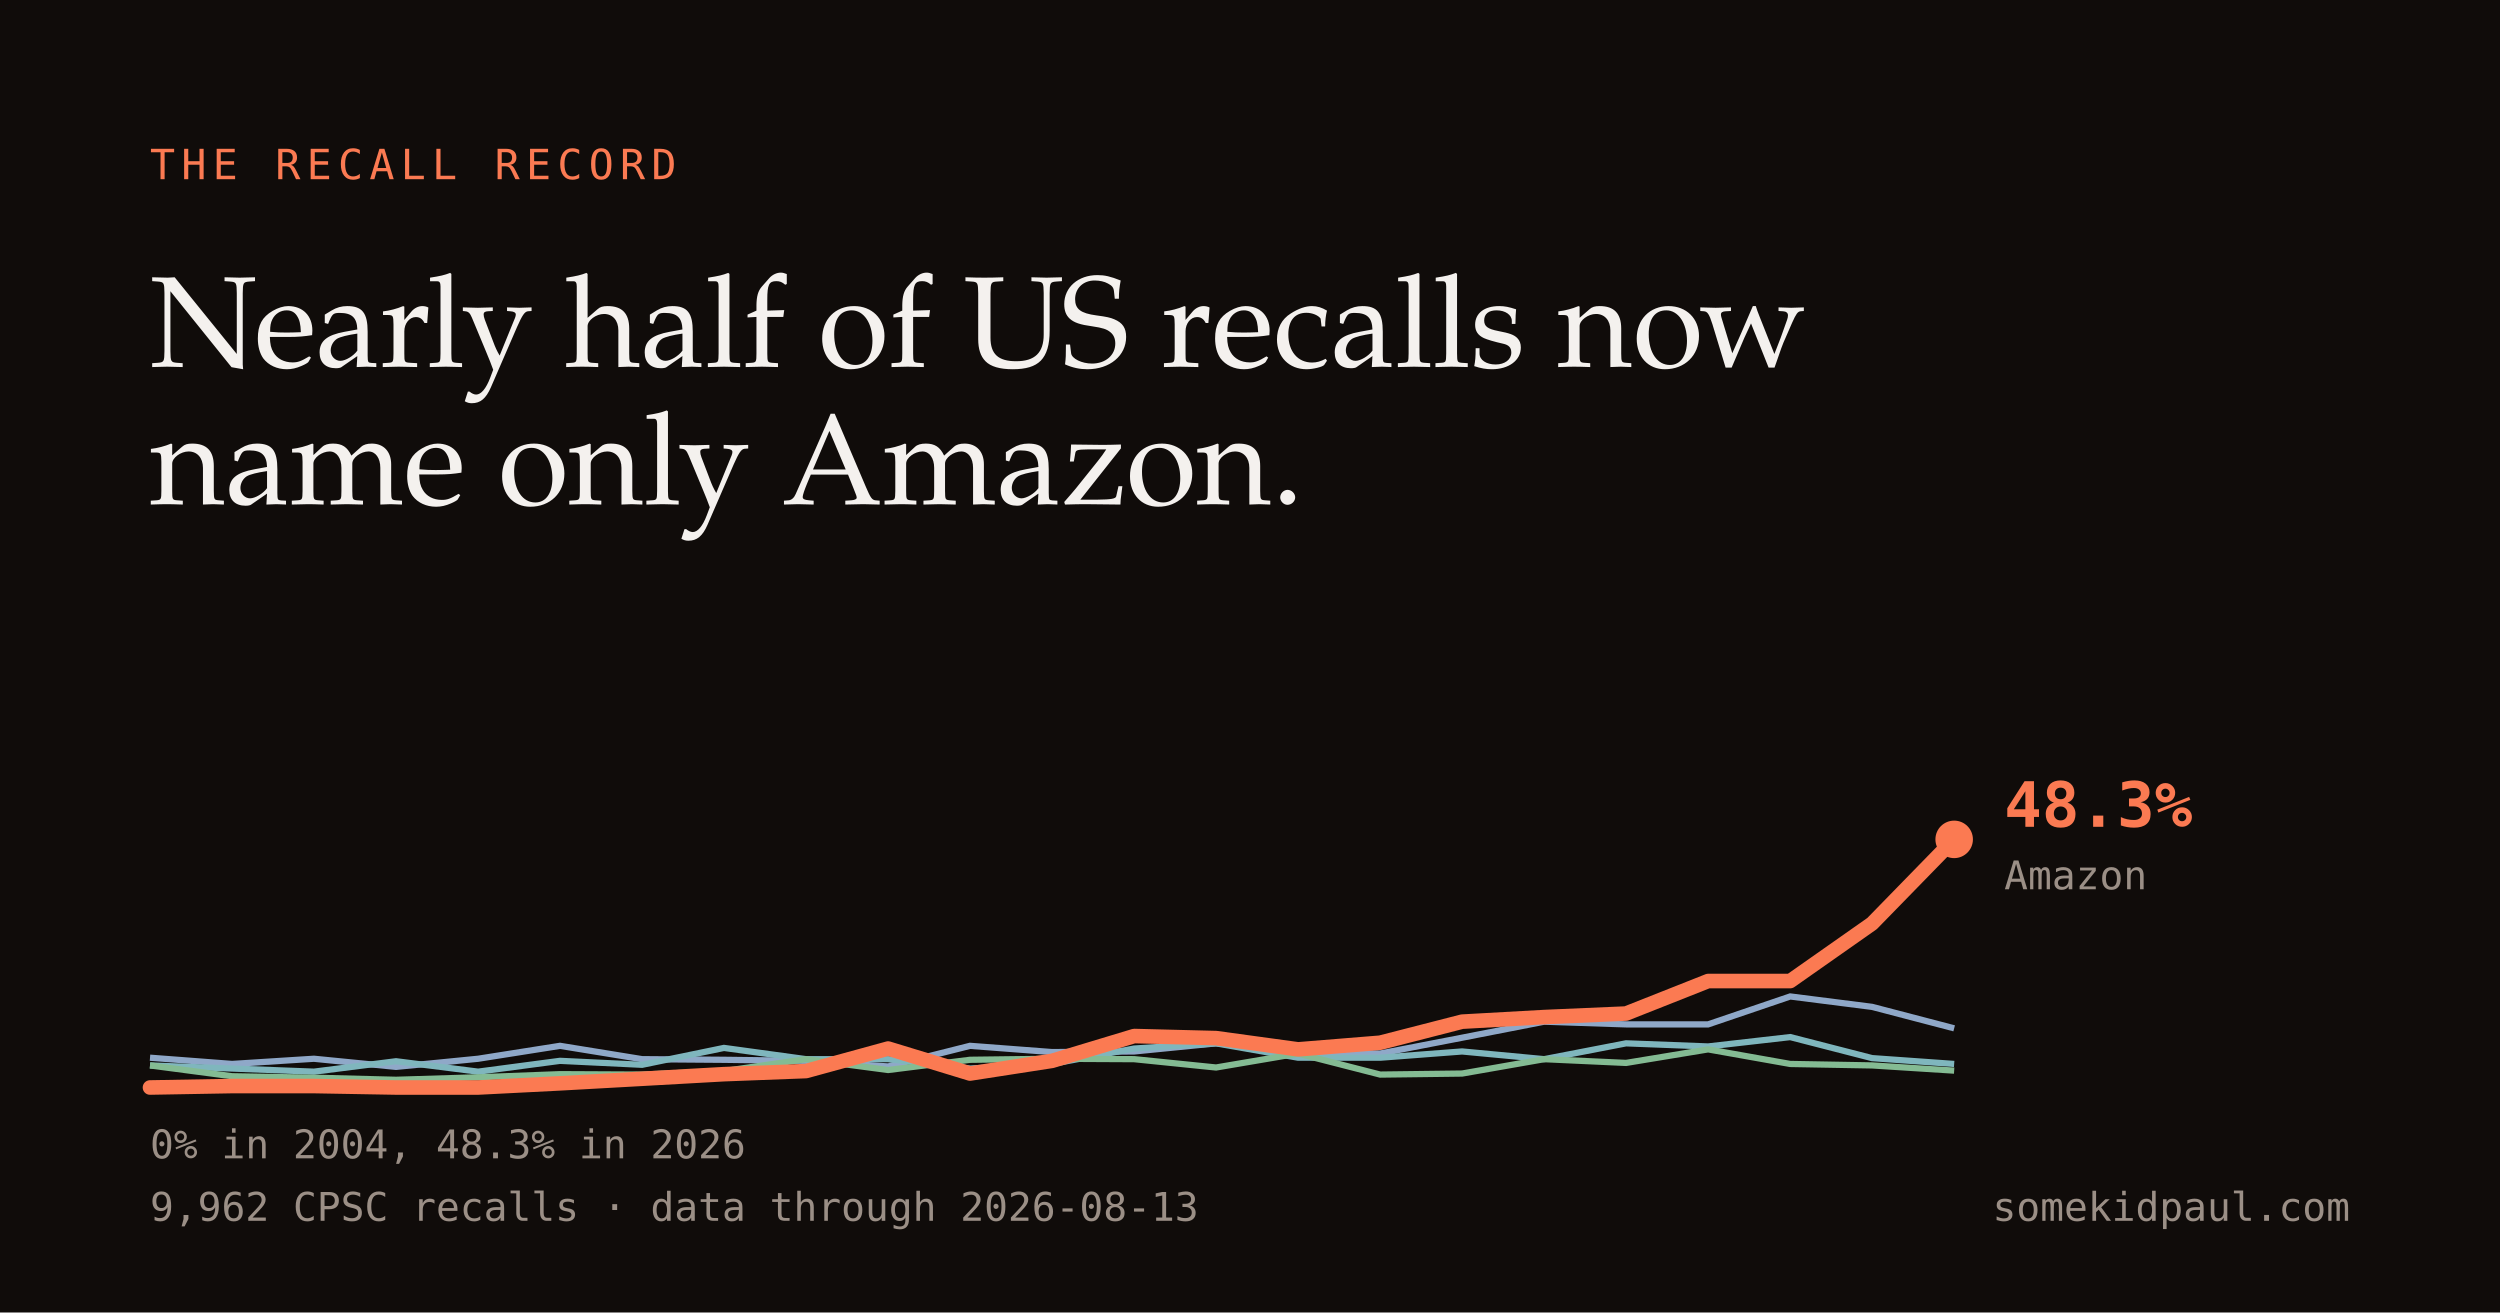
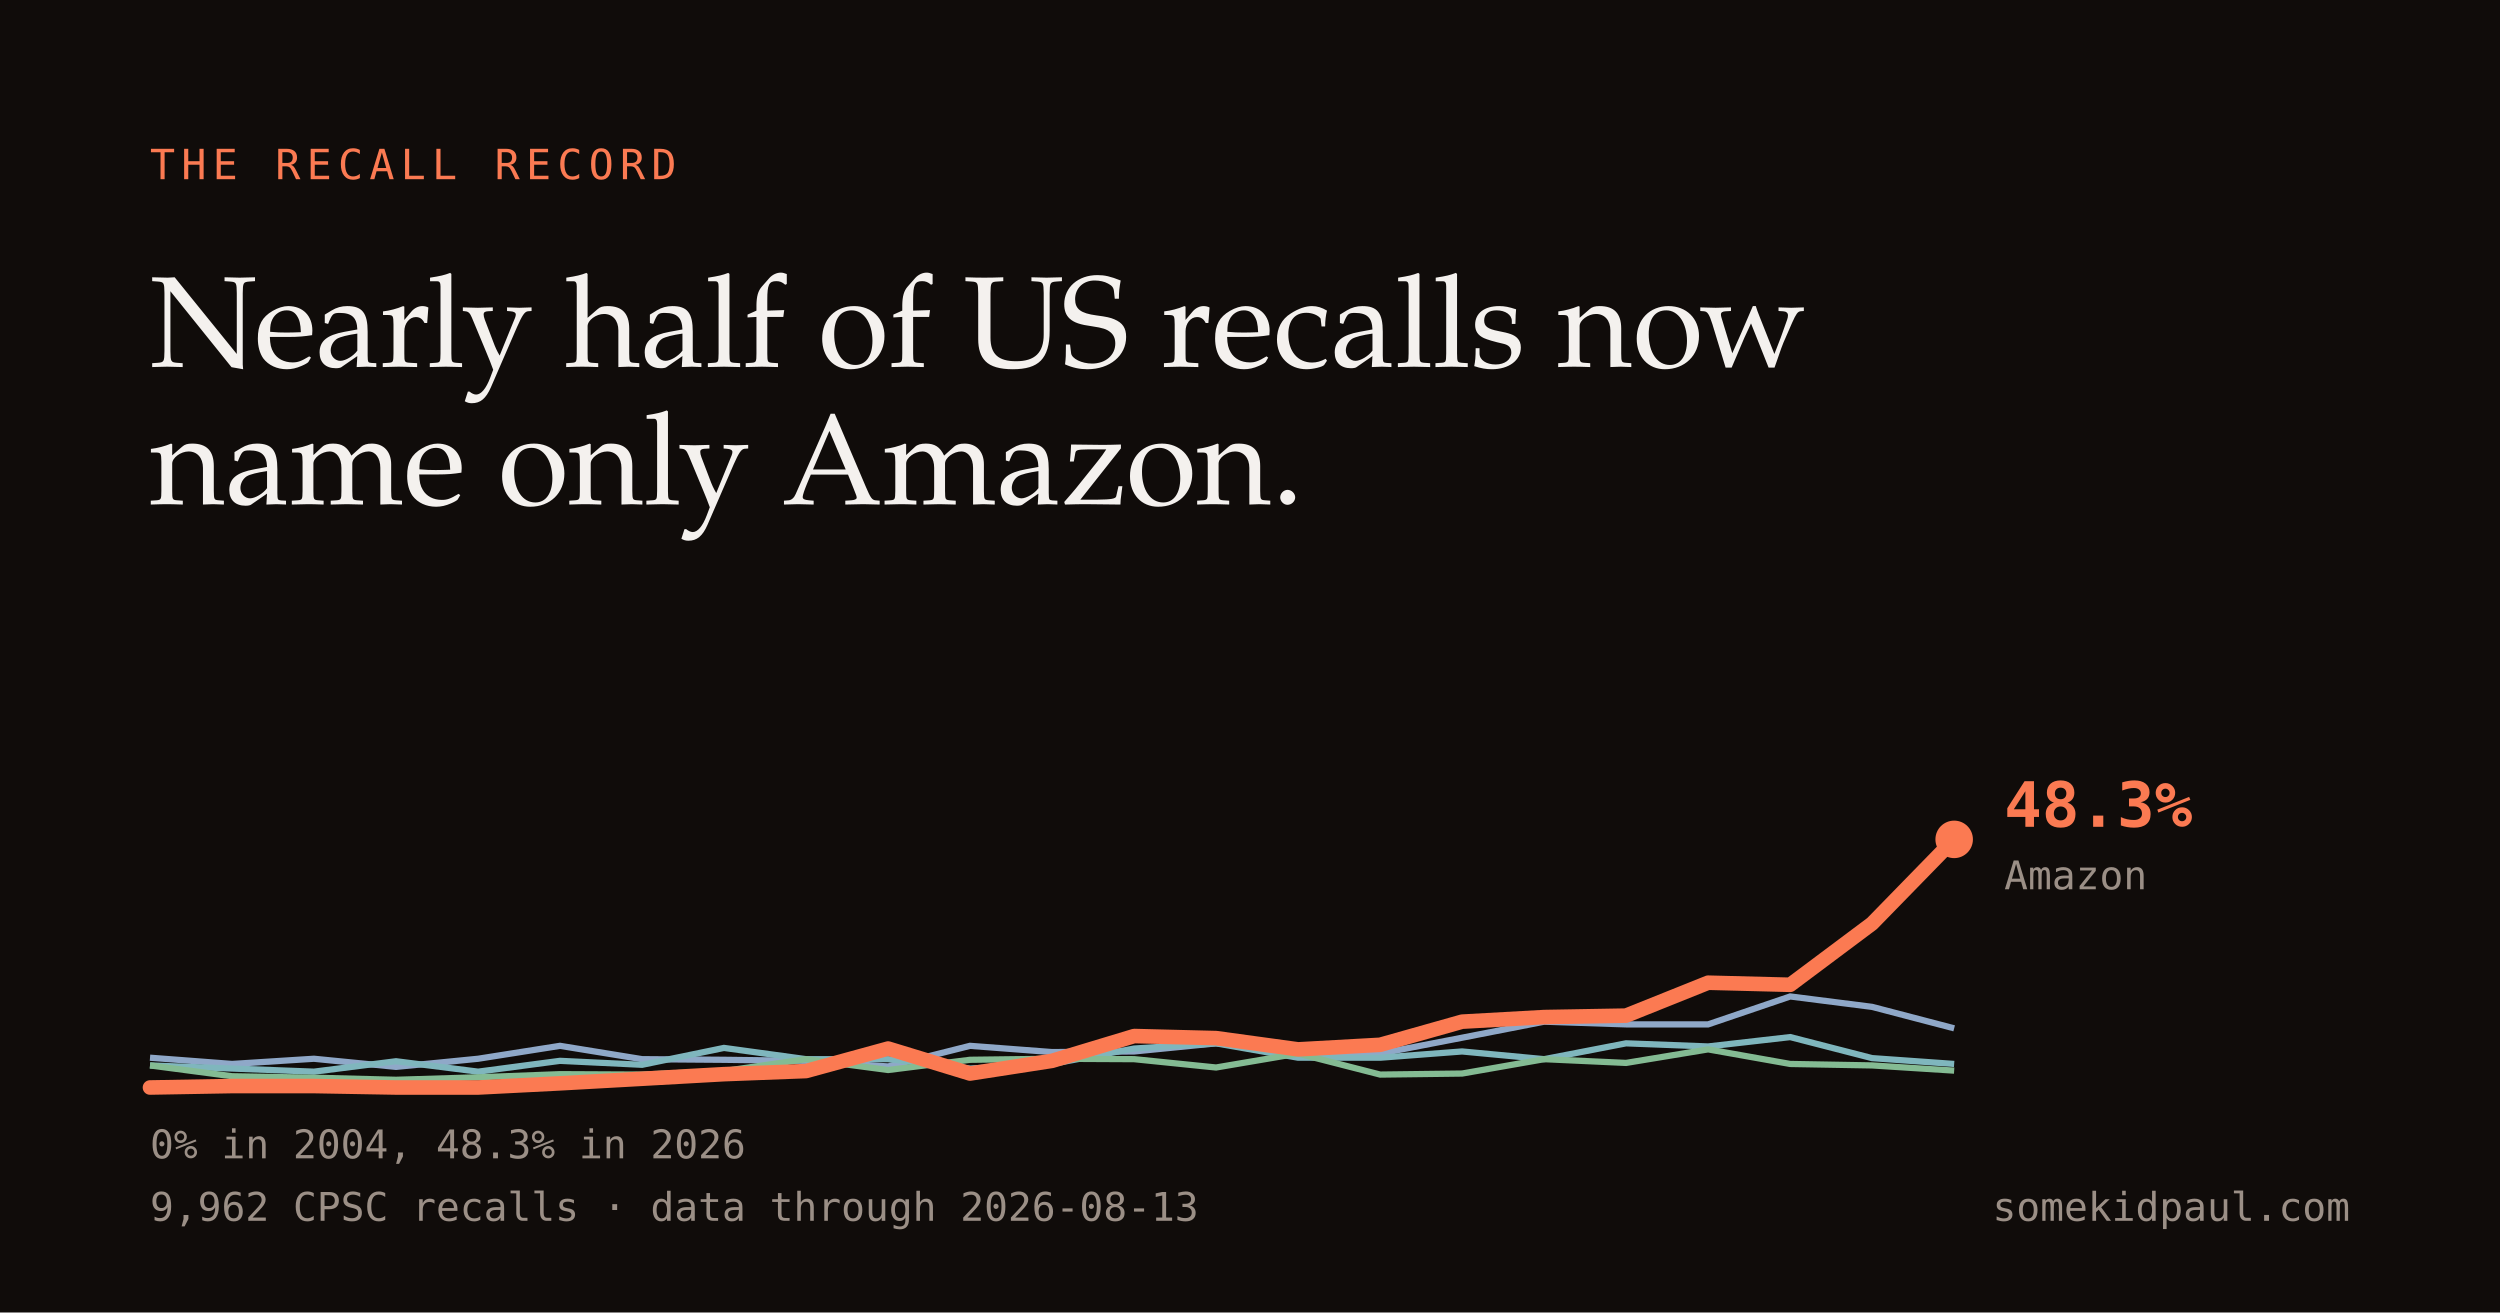
<svg xmlns="http://www.w3.org/2000/svg" width="1200" height="630" viewBox="0 0 1200 630">
  <rect width="1200" height="630" fill="#100c0a" />
  <text x="72" y="86" fill="#fb7a52" font-family="Menlo,monospace" font-size="20" letter-spacing="3">THE RECALL RECORD</text>
  <text x="72" y="176" fill="#f4f1ee" font-family="Iowan Old Style,Palatino,Georgia,serif" font-size="62">Nearly half of US recalls now</text>
  <text x="72" y="242" fill="#f4f1ee" font-family="Iowan Old Style,Palatino,Georgia,serif" font-size="62">name only Amazon.</text>
  <path d="M72.0,507.7 L111.4,510.7 L150.7,508.2 L190.1,512.1 L229.5,508.2 L268.8,502.0 L308.2,508.4 L347.5,508.7 L386.9,509.2 L426.3,511.9 L465.6,502.0 L505.0,505.0 L544.4,504.7 L583.7,500.8 L623.1,504.7 L662.5,505.7 L701.8,498.1 L741.2,490.4 L780.5,491.7 L819.9,491.7 L859.3,478.3 L898.6,483.3 L938.0,493.6" fill="none" stroke="#8fa8c8" stroke-width="3" />
  <path d="M72.0,511.4 L111.4,512.9 L150.7,514.4 L190.1,509.4 L229.5,514.4 L268.8,509.2 L308.2,511.1 L347.5,503.0 L386.9,508.4 L426.3,508.4 L465.6,512.9 L505.0,510.7 L544.4,503.3 L583.7,500.8 L623.1,507.7 L662.5,507.7 L701.8,504.7 L741.2,508.4 L780.5,500.8 L819.9,502.3 L859.3,497.8 L898.6,507.9 L938.0,510.7" fill="none" stroke="#7fb6bd" stroke-width="3" />
  <path d="M72.0,511.4 L111.4,516.6 L150.7,517.3 L190.1,518.3 L229.5,517.1 L268.8,515.6 L308.2,515.8 L347.5,514.1 L386.9,508.4 L426.3,513.6 L465.6,508.7 L505.0,508.2 L544.4,508.4 L583.7,512.4 L623.1,505.7 L662.5,515.8 L701.8,515.3 L741.2,508.4 L780.5,510.2 L819.9,503.7 L859.3,510.7 L898.6,511.4 L938.0,513.9" fill="none" stroke="#84bb93" stroke-width="3" />
-   <path d="M72.0,522.0 L111.4,521.3 L150.7,521.3 L190.1,522.0 L229.5,522.0 L268.8,520.0 L308.2,517.8 L347.5,515.6 L386.9,514.1 L426.3,503.3 L465.6,515.3 L505.0,509.2 L544.4,497.3 L583.7,498.3 L623.1,503.7 L662.5,500.5 L701.8,490.4 L741.2,488.2 L780.5,486.5 L819.9,470.9 L859.3,470.9 L898.6,443.3 L938.0,402.9" fill="none" stroke="#fb7a52" stroke-width="7" stroke-linecap="round" stroke-linejoin="round" />
+   <path d="M72.0,522.0 L111.4,521.3 L150.7,521.3 L190.1,522.0 L229.5,522.0 L268.8,520.0 L308.2,517.8 L347.5,515.6 L386.9,514.1 L426.3,503.3 L465.6,515.3 L505.0,509.2 L544.4,497.3 L583.7,498.3 L623.1,503.7 L662.5,501.5 L701.8,490.4 L741.2,488.2 L780.5,487.5 L819.9,471.7 L859.3,472.7 L898.6,443.3 L938.0,402.9" fill="none" stroke="#fb7a52" stroke-width="7" stroke-linecap="round" stroke-linejoin="round" />
  <circle cx="938.0" cy="402.9" r="9" fill="#fb7a52" />
  <text x="962" y="396.86" fill="#fb7a52" font-family="Menlo,monospace" font-size="30" font-weight="bold">48.3%</text>
  <text x="962" y="426.86" fill="#9b8f86" font-family="Menlo,monospace" font-size="19">Amazon</text>
  <text x="72" y="556" fill="#9b8f86" font-family="Menlo,monospace" font-size="19">0% in 2004, 48.3% in 2026</text>
  <text x="72" y="586" fill="#9b8f86" font-family="Menlo,monospace" font-size="19">9,962 CPSC recalls · data through 2026-08-13</text>
  <text x="1128" y="586" fill="#9b8f86" font-family="Menlo,monospace" font-size="19" text-anchor="end">somekidpaul.com</text>
</svg>
